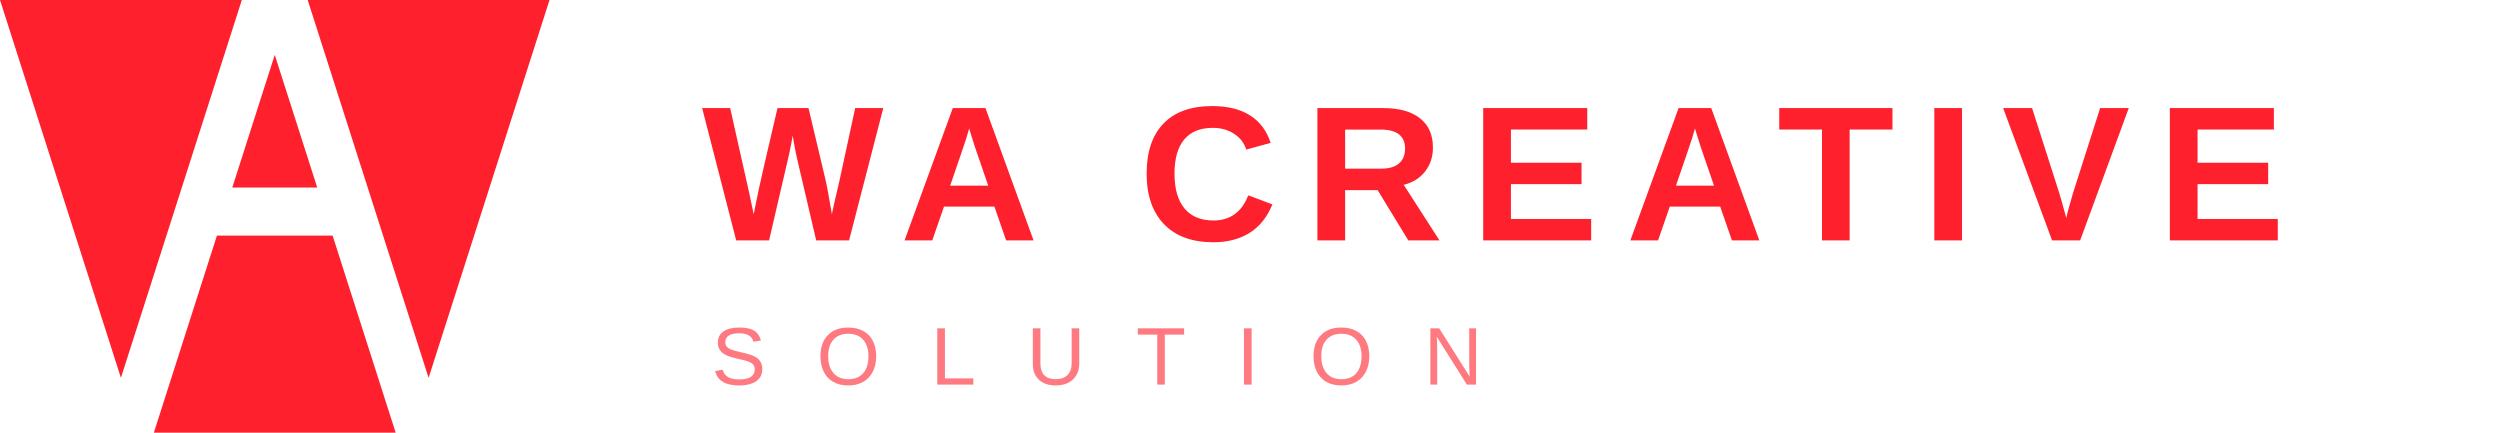
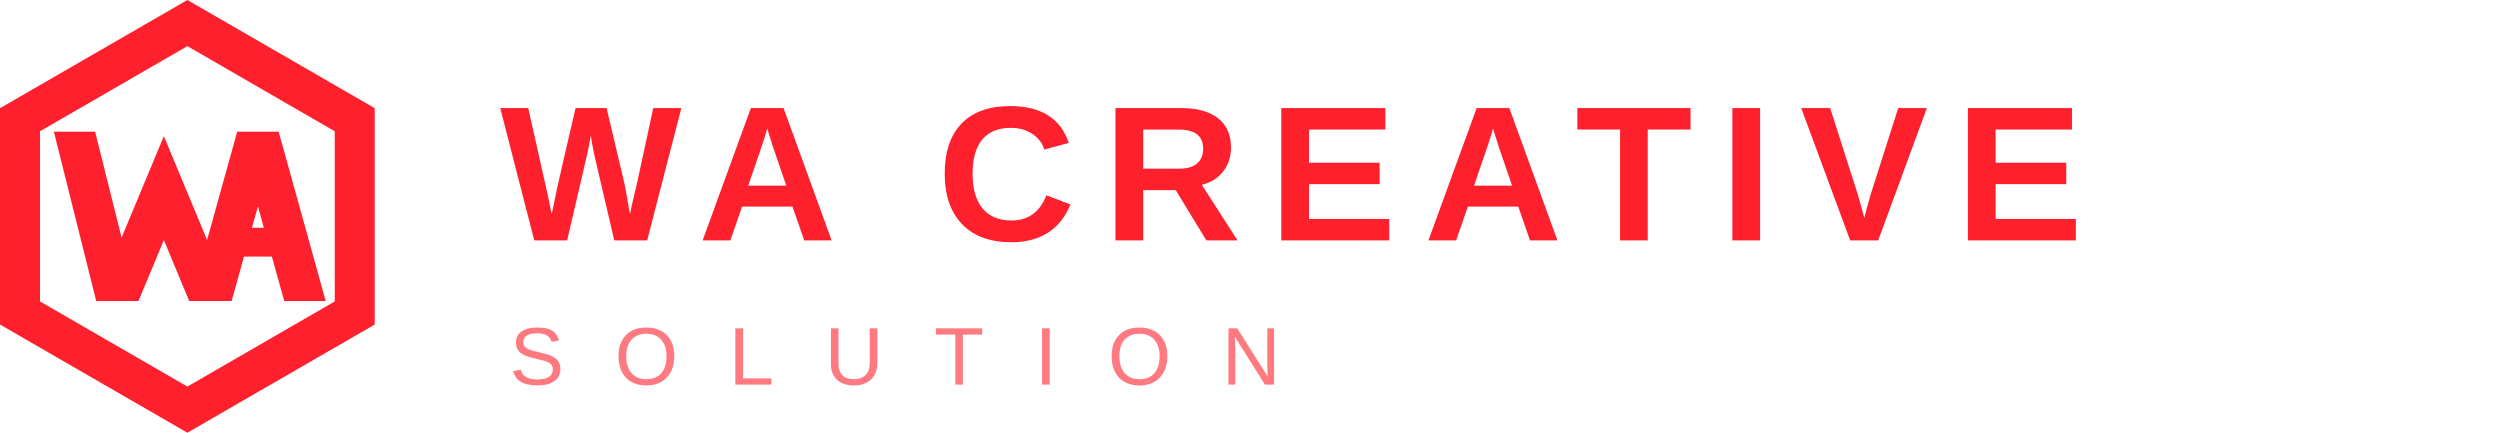
<svg xmlns="http://www.w3.org/2000/svg" viewBox="0 0 520 90" role="img" aria-label="WA Creative Solution">
-   <path fill="#FF202D" d="M0 0 L50.3 0 L25.15 78.59 Z M64 0 L114.3 0 L89.15 78.59 Z M45.12 49 L69.18 49 L82.3 90 L32 90 Z" />
-   <path fill="#FF202D" d="M57.15 11.41 L65.98 39 L48.32 39 Z" />
-   <text x="146" y="50" fill="#FF202D" font-family="Montserrat, Arial, sans-serif" font-weight="700" font-size="40" letter-spacing="5.6">WA CREATIVE</text>
-   <text x="148" y="80" fill="#FF202D" fill-opacity=".6" font-family="Poppins, Arial, sans-serif" font-weight="500" font-size="17" letter-spacing="10.5">SOLUTION</text>
+   <g transform="scale(0.9783)">
+     <path fill="#FF202D" d="M0.00 23.00 L39.84 0.00 L79.67 23.00 L79.67 69.00 L39.84 92.00 L0.00 69.00 Z M71.17 27.91 L39.84 9.81 L8.50 27.91 L8.50 64.09 L39.84 82.19 L71.17 64.09 Z" />
+     <path fill="#FF202D" d="M29.44 64.00 L20.46 64.00 L11.71 29.03 L11.46 28.00 L20.22 28.00 L25.85 50.52 L34.84 28.95 L44.03 51.02 L50.43 28.00 L59.25 28.00 L68.93 62.86 L69.25 64.00 L60.43 64.00 L57.80 54.56 L51.87 54.56 L49.25 64.00 L40.23 64.00 L34.84 51.05 Z M54.84 43.88 L53.57 48.44 L56.10 48.44 Z" />
+   </g>
+   <text x="104" y="50" fill="#FF202D" font-family="Montserrat, Arial, sans-serif" font-weight="700" font-size="40" letter-spacing="5.6">WA CREATIVE</text>
+   <text x="106" y="80" fill="#FF202D" fill-opacity=".6" font-family="Poppins, Arial, sans-serif" font-weight="500" font-size="17" letter-spacing="10.5">SOLUTION</text>
</svg>
